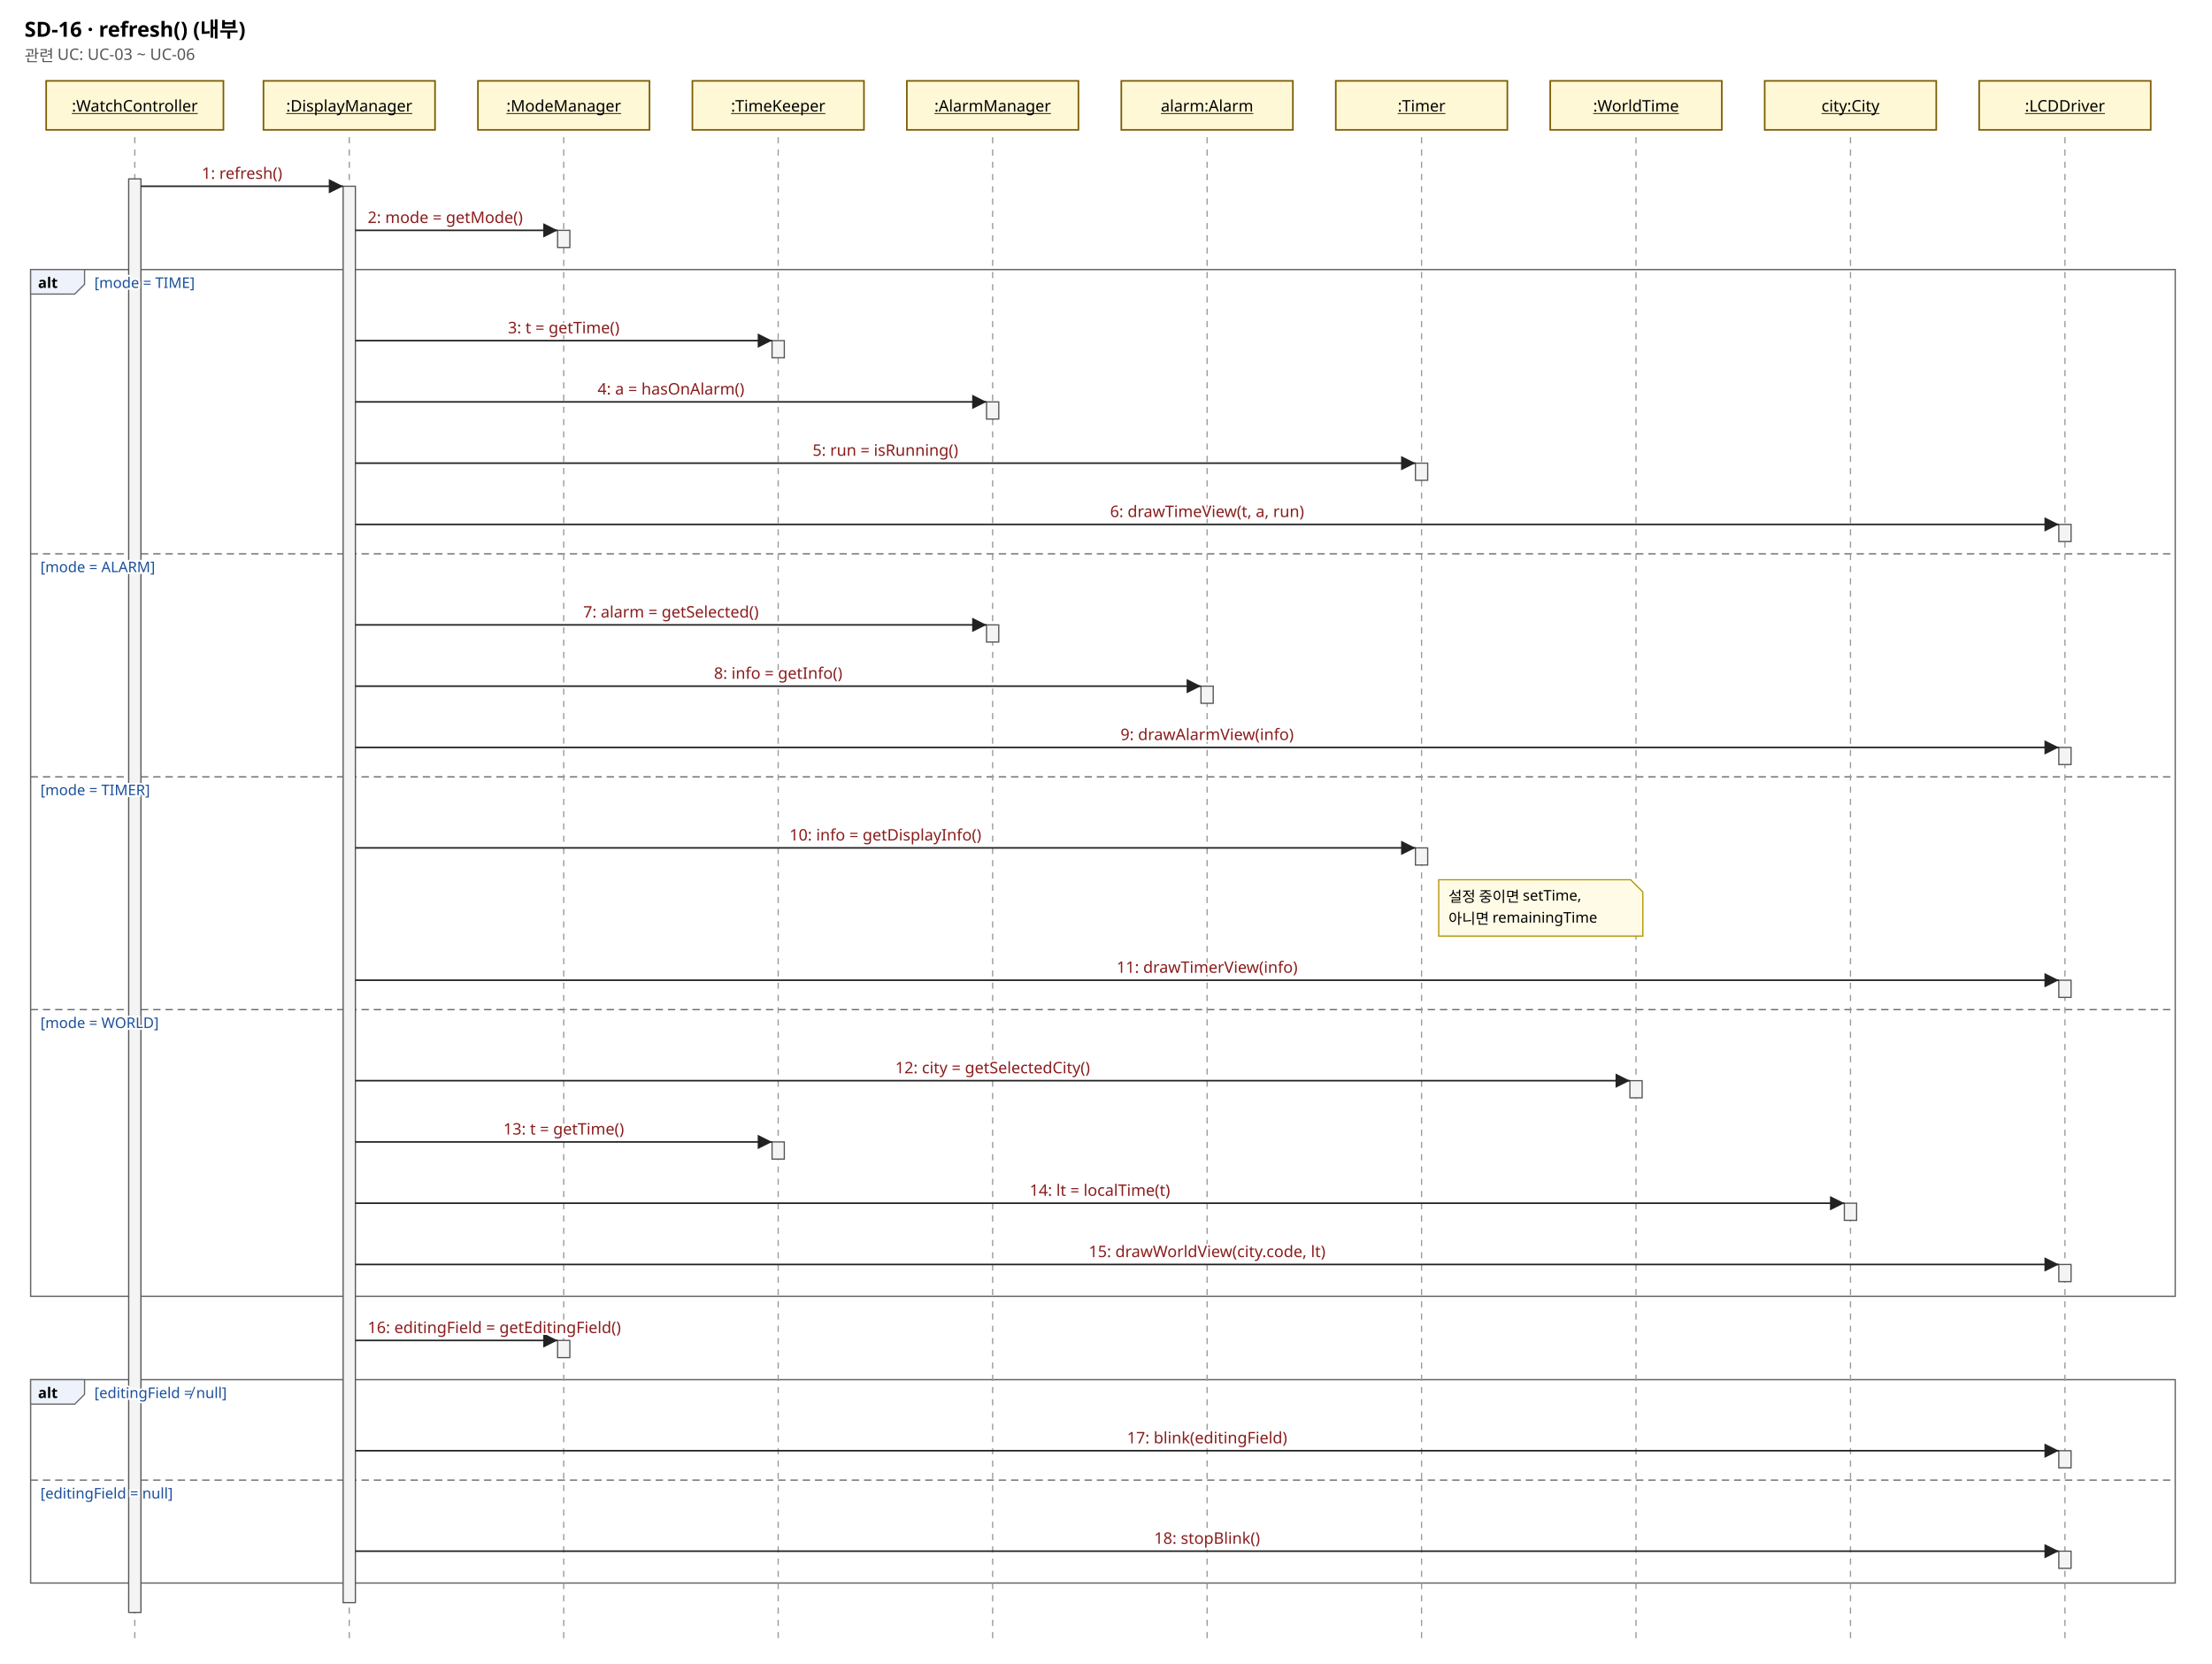
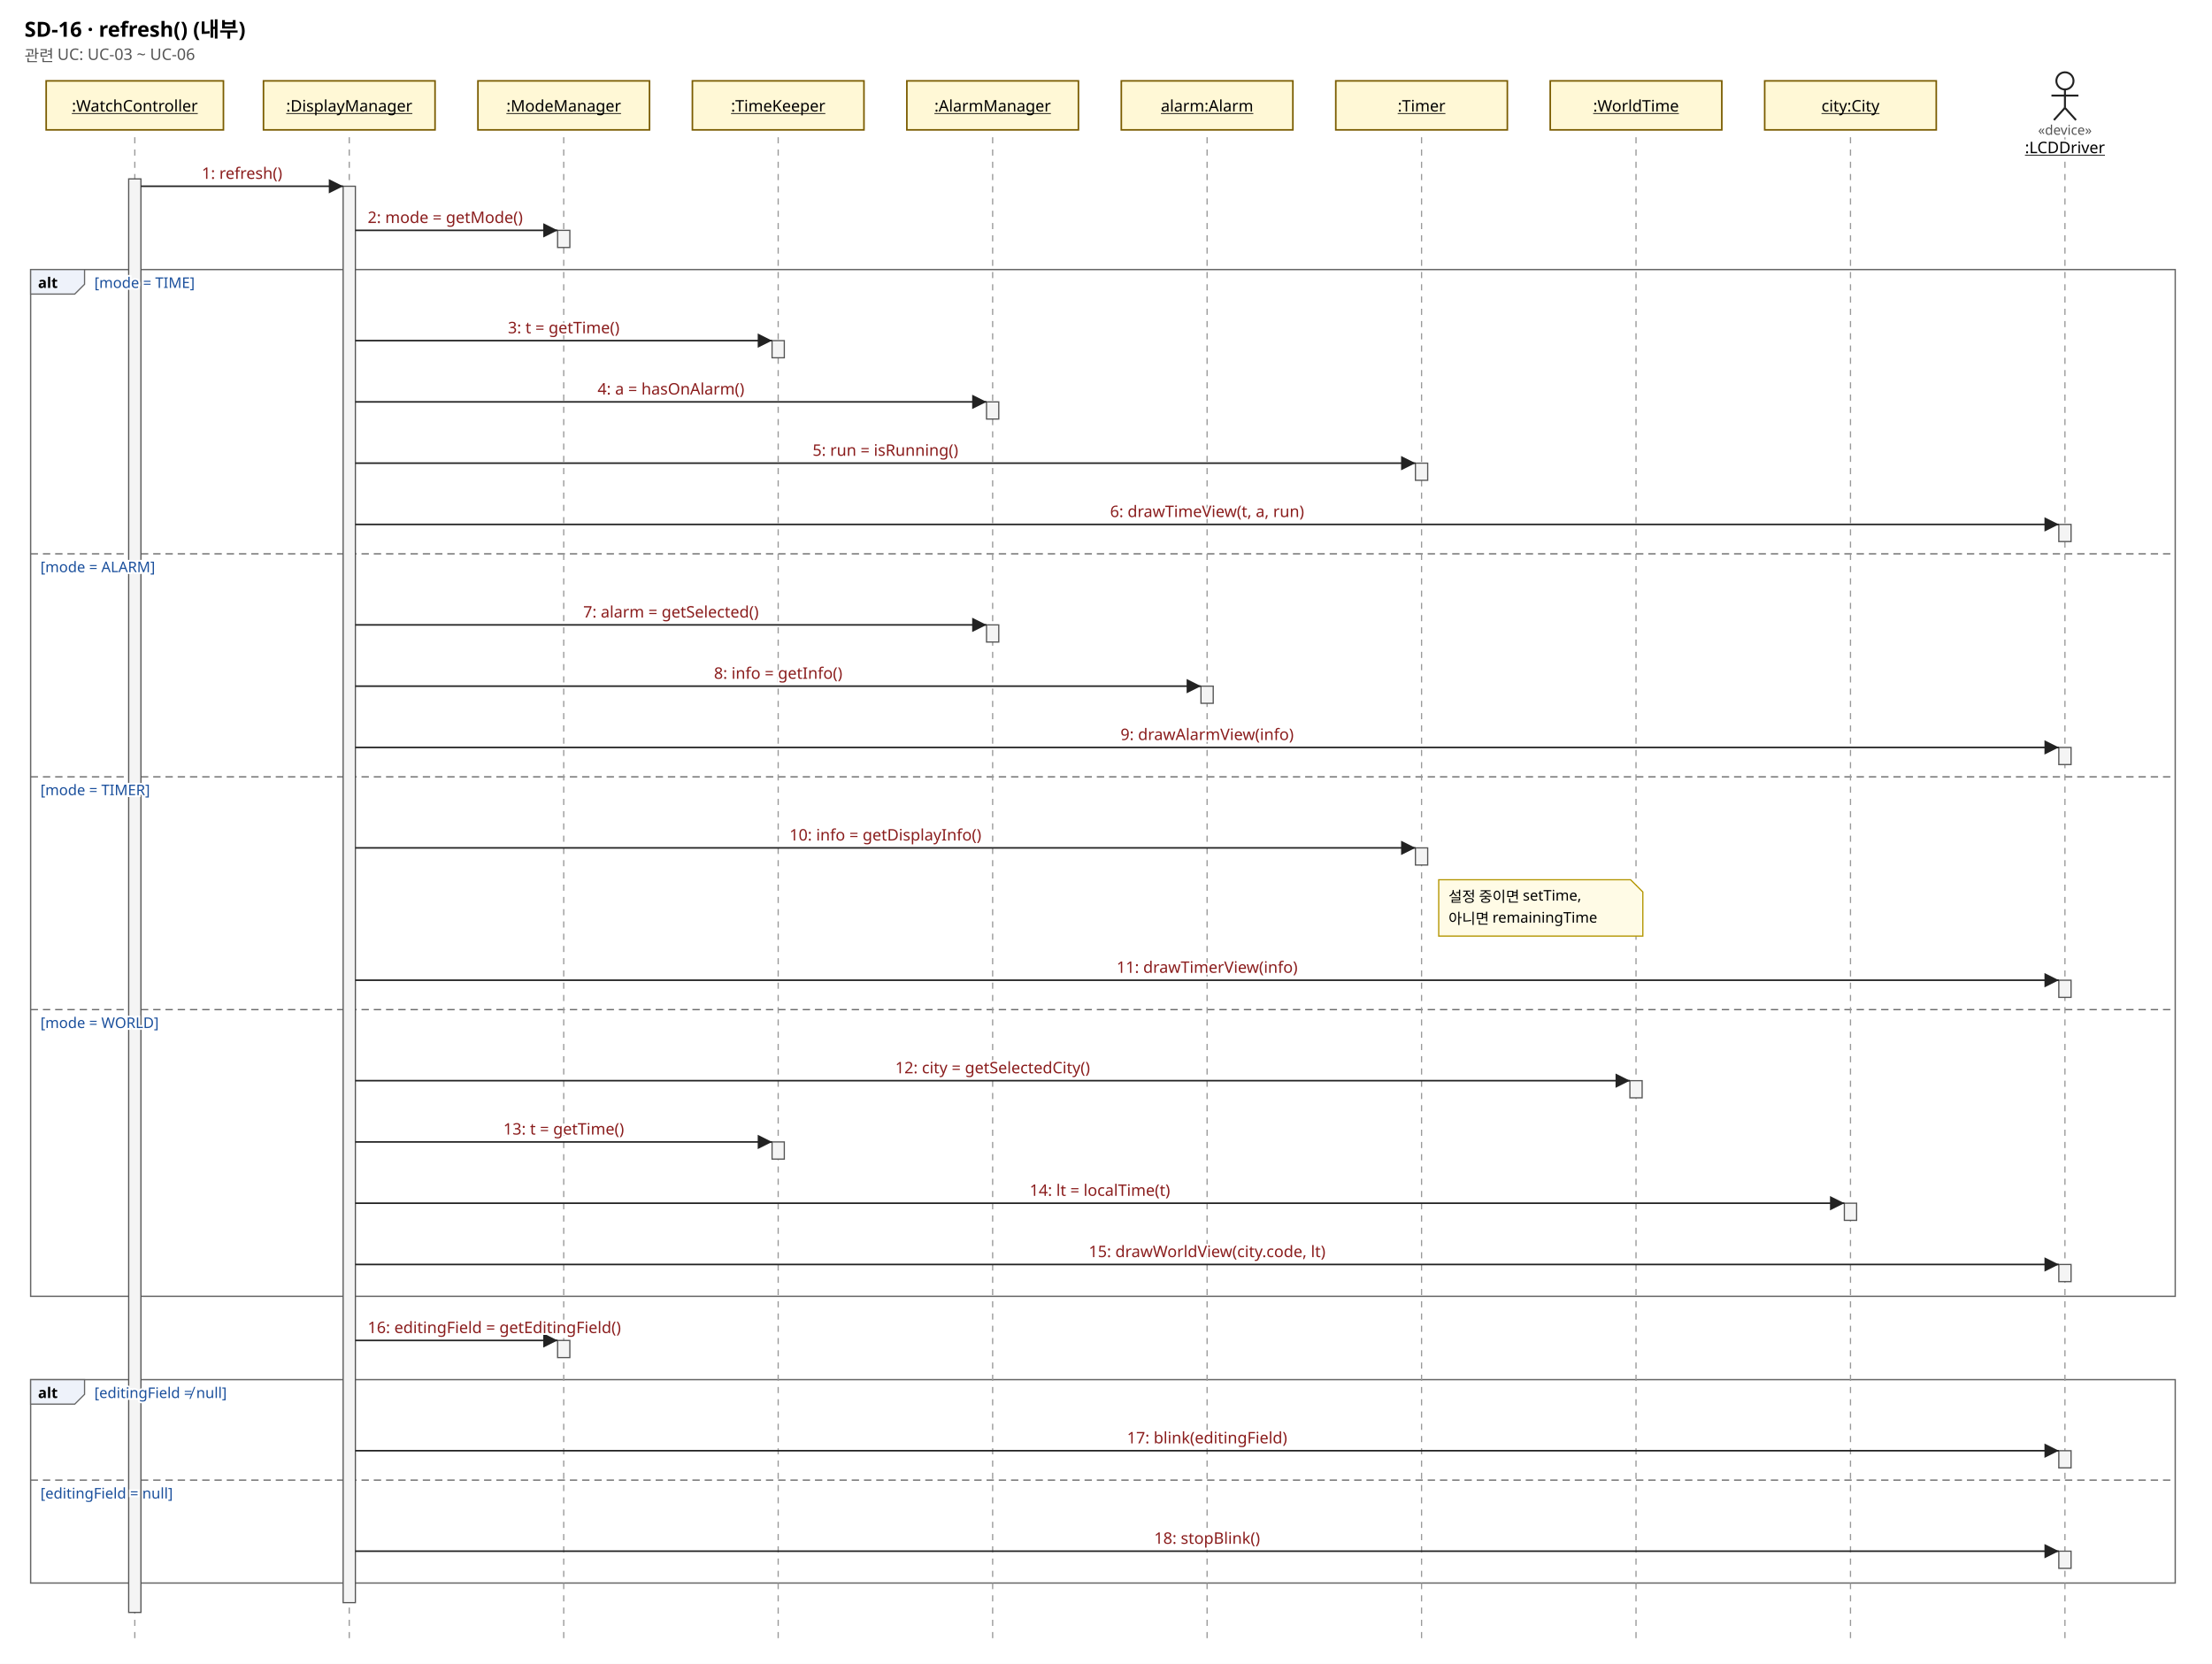
<svg xmlns="http://www.w3.org/2000/svg" width="1805" height="1358" viewBox="0 0 1805 1358" font-family="Malgun Gothic, Apple SD Gothic Neo, Noto Sans KR, WenQuanYi Zen Hei, sans-serif">
  <defs>
    <marker id="f" viewBox="0 0 10 10" refX="10" refY="5" markerWidth="9" markerHeight="9" orient="auto">
      <path d="M0,0 L10,5 L0,10 z" fill="#222" />
    </marker>
  </defs>
  <rect width="1805" height="1358" fill="#fff" />
  <text x="20" y="30" font-size="17" font-weight="bold">SD-16 · refresh()  (내부)</text>
  <text x="20" y="50" font-size="13" fill="#555">관련 UC: UC-03 ~ UC-06</text>
  <rect x="25" y="220" width="1750" height="838" fill="none" stroke="#666" stroke-width="1.1" />
  <path d="M25,220 h44 v12 l-8,8 h-36 z" fill="#eef2fa" stroke="#666" />
  <text x="31" y="235" font-size="12" font-weight="bold">alt</text>
  <line x1="25" y1="452" x2="1775" y2="452" stroke="#666" stroke-dasharray="6 4" />
  <line x1="25" y1="634" x2="1775" y2="634" stroke="#666" stroke-dasharray="6 4" />
  <line x1="25" y1="824" x2="1775" y2="824" stroke="#666" stroke-dasharray="6 4" />
  <rect x="25" y="1126" width="1750" height="166" fill="none" stroke="#666" stroke-width="1.1" />
  <path d="M25,1126 h44 v12 l-8,8 h-36 z" fill="#eef2fa" stroke="#666" />
  <text x="31" y="1141" font-size="12" font-weight="bold">alt</text>
  <line x1="25" y1="1208" x2="1775" y2="1208" stroke="#666" stroke-dasharray="6 4" />
  <line x1="110" y1="112" x2="110" y2="1338" stroke="#999" stroke-dasharray="5 5" />
  <rect x="37.68" y="66" width="144.64" height="40" fill="#fff8d6" stroke="#7a5c00" stroke-width="1.3" />
  <text x="110" y="91" text-anchor="middle" font-size="13" text-decoration="underline">:WatchController</text>
  <line x1="285" y1="112" x2="285" y2="1338" stroke="#999" stroke-dasharray="5 5" />
  <rect x="215.0" y="66" width="140" height="40" fill="#fff8d6" stroke="#7a5c00" stroke-width="1.3" />
  <text x="285" y="91" text-anchor="middle" font-size="13" text-decoration="underline">:DisplayManager</text>
  <line x1="460" y1="112" x2="460" y2="1338" stroke="#999" stroke-dasharray="5 5" />
  <rect x="390.0" y="66" width="140" height="40" fill="#fff8d6" stroke="#7a5c00" stroke-width="1.3" />
  <text x="460" y="91" text-anchor="middle" font-size="13" text-decoration="underline">:ModeManager</text>
  <line x1="635" y1="112" x2="635" y2="1338" stroke="#999" stroke-dasharray="5 5" />
  <rect x="565.0" y="66" width="140" height="40" fill="#fff8d6" stroke="#7a5c00" stroke-width="1.3" />
  <text x="635" y="91" text-anchor="middle" font-size="13" text-decoration="underline">:TimeKeeper</text>
  <line x1="810" y1="112" x2="810" y2="1338" stroke="#999" stroke-dasharray="5 5" />
  <rect x="740.0" y="66" width="140" height="40" fill="#fff8d6" stroke="#7a5c00" stroke-width="1.3" />
  <text x="810" y="91" text-anchor="middle" font-size="13" text-decoration="underline">:AlarmManager</text>
  <line x1="985" y1="112" x2="985" y2="1338" stroke="#999" stroke-dasharray="5 5" />
  <rect x="915.0" y="66" width="140" height="40" fill="#fff8d6" stroke="#7a5c00" stroke-width="1.3" />
  <text x="985" y="91" text-anchor="middle" font-size="13" text-decoration="underline">alarm:Alarm</text>
  <line x1="1160" y1="112" x2="1160" y2="1338" stroke="#999" stroke-dasharray="5 5" />
  <rect x="1090.0" y="66" width="140" height="40" fill="#fff8d6" stroke="#7a5c00" stroke-width="1.3" />
  <text x="1160" y="91" text-anchor="middle" font-size="13" text-decoration="underline">:Timer</text>
  <line x1="1335" y1="112" x2="1335" y2="1338" stroke="#999" stroke-dasharray="5 5" />
  <rect x="1265.0" y="66" width="140" height="40" fill="#fff8d6" stroke="#7a5c00" stroke-width="1.3" />
  <text x="1335" y="91" text-anchor="middle" font-size="13" text-decoration="underline">:WorldTime</text>
  <line x1="1510" y1="112" x2="1510" y2="1338" stroke="#999" stroke-dasharray="5 5" />
  <rect x="1440.0" y="66" width="140" height="40" fill="#fff8d6" stroke="#7a5c00" stroke-width="1.3" />
  <text x="1510" y="91" text-anchor="middle" font-size="13" text-decoration="underline">city:City</text>
  <line x1="1685" y1="112" x2="1685" y2="1338" stroke="#999" stroke-dasharray="5 5" />
-   <rect x="1615.0" y="66" width="140" height="40" fill="#fff8d6" stroke="#7a5c00" stroke-width="1.3" />
-   <text x="1685" y="91" text-anchor="middle" font-size="13" text-decoration="underline">:LCDDriver</text>
+   <g stroke="#222" stroke-width="1.6" fill="none">
+     <circle cx="1685" cy="66" r="7" />
+     <line x1="1685" y1="73" x2="1685" y2="88" />
+     <line x1="1674" y1="78" x2="1696" y2="78" />
+     <line x1="1685" y1="88" x2="1676" y2="98" />
+     <line x1="1685" y1="88" x2="1694" y2="98" />
+   </g>
+   <text x="1685" y="110" text-anchor="middle" font-size="11" fill="#555" stroke="#fff" stroke-width="4" paint-order="stroke">«device»</text>
+   <text x="1685" y="125" text-anchor="middle" font-size="13" text-decoration="underline" stroke="#fff" stroke-width="4" paint-order="stroke">:LCDDriver</text>
  <rect x="455" y="188" width="10" height="14" fill="#f4f4f4" stroke="#555" />
  <rect x="630" y="278" width="10" height="14" fill="#f4f4f4" stroke="#555" />
  <rect x="805" y="328" width="10" height="14" fill="#f4f4f4" stroke="#555" />
  <rect x="1155" y="378" width="10" height="14" fill="#f4f4f4" stroke="#555" />
  <rect x="1680" y="428" width="10" height="14" fill="#f4f4f4" stroke="#555" />
  <rect x="805" y="510" width="10" height="14" fill="#f4f4f4" stroke="#555" />
  <rect x="980" y="560" width="10" height="14" fill="#f4f4f4" stroke="#555" />
  <rect x="1680" y="610" width="10" height="14" fill="#f4f4f4" stroke="#555" />
  <rect x="1155" y="692" width="10" height="14" fill="#f4f4f4" stroke="#555" />
  <rect x="1680" y="800" width="10" height="14" fill="#f4f4f4" stroke="#555" />
  <rect x="1330" y="882" width="10" height="14" fill="#f4f4f4" stroke="#555" />
  <rect x="630" y="932" width="10" height="14" fill="#f4f4f4" stroke="#555" />
  <rect x="1505" y="982" width="10" height="14" fill="#f4f4f4" stroke="#555" />
  <rect x="1680" y="1032" width="10" height="14" fill="#f4f4f4" stroke="#555" />
  <rect x="455" y="1094" width="10" height="14" fill="#f4f4f4" stroke="#555" />
  <rect x="1680" y="1184" width="10" height="14" fill="#f4f4f4" stroke="#555" />
  <rect x="1680" y="1266" width="10" height="14" fill="#f4f4f4" stroke="#555" />
  <rect x="280" y="152" width="10" height="1156" fill="#f4f4f4" stroke="#555" />
  <rect x="105" y="146" width="10" height="1170" fill="#f4f4f4" stroke="#555" />
  <line x1="115" y1="152" x2="280" y2="152" stroke="#222" stroke-width="1.3" marker-end="url(#f)" />
  <text x="197.5" y="146" text-anchor="middle" font-size="13" fill="#8a1c1c" stroke="#fff" stroke-width="3" paint-order="stroke">1: refresh()</text>
  <line x1="290" y1="188" x2="455" y2="188" stroke="#222" stroke-width="1.3" marker-end="url(#f)" />
  <text x="300" y="182" font-size="13" fill="#8a1c1c" stroke="#fff" stroke-width="3" paint-order="stroke">2: mode = getMode()</text>
  <line x1="290" y1="278" x2="630" y2="278" stroke="#222" stroke-width="1.3" marker-end="url(#f)" />
  <text x="460.0" y="272" text-anchor="middle" font-size="13" fill="#8a1c1c" stroke="#fff" stroke-width="3" paint-order="stroke">3: t = getTime()</text>
  <line x1="290" y1="328" x2="805" y2="328" stroke="#222" stroke-width="1.3" marker-end="url(#f)" />
  <text x="547.5" y="322" text-anchor="middle" font-size="13" fill="#8a1c1c" stroke="#fff" stroke-width="3" paint-order="stroke">4: a = hasOnAlarm()</text>
  <line x1="290" y1="378" x2="1155" y2="378" stroke="#222" stroke-width="1.3" marker-end="url(#f)" />
  <text x="722.5" y="372" text-anchor="middle" font-size="13" fill="#8a1c1c" stroke="#fff" stroke-width="3" paint-order="stroke">5: run = isRunning()</text>
  <line x1="290" y1="428" x2="1680" y2="428" stroke="#222" stroke-width="1.3" marker-end="url(#f)" />
  <text x="985.0" y="422" text-anchor="middle" font-size="13" fill="#8a1c1c" stroke="#fff" stroke-width="3" paint-order="stroke">6: drawTimeView(t, a, run)</text>
  <line x1="290" y1="510" x2="805" y2="510" stroke="#222" stroke-width="1.3" marker-end="url(#f)" />
  <text x="547.5" y="504" text-anchor="middle" font-size="13" fill="#8a1c1c" stroke="#fff" stroke-width="3" paint-order="stroke">7: alarm = getSelected()</text>
  <line x1="290" y1="560" x2="980" y2="560" stroke="#222" stroke-width="1.3" marker-end="url(#f)" />
  <text x="635.0" y="554" text-anchor="middle" font-size="13" fill="#8a1c1c" stroke="#fff" stroke-width="3" paint-order="stroke">8: info = getInfo()</text>
  <line x1="290" y1="610" x2="1680" y2="610" stroke="#222" stroke-width="1.3" marker-end="url(#f)" />
  <text x="985.0" y="604" text-anchor="middle" font-size="13" fill="#8a1c1c" stroke="#fff" stroke-width="3" paint-order="stroke">9: drawAlarmView(info)</text>
  <line x1="290" y1="692" x2="1155" y2="692" stroke="#222" stroke-width="1.3" marker-end="url(#f)" />
  <text x="722.5" y="686" text-anchor="middle" font-size="13" fill="#8a1c1c" stroke="#fff" stroke-width="3" paint-order="stroke">10: info = getDisplayInfo()</text>
  <path d="M1174,718 h156.56 l10,10 v36 h-166.56 z" fill="#fffbe6" stroke="#b39500" />
  <text x="1182" y="736" font-size="12">설정 중이면 setTime,</text>
  <text x="1182" y="754" font-size="12">아니면 remainingTime</text>
  <line x1="290" y1="800" x2="1680" y2="800" stroke="#222" stroke-width="1.3" marker-end="url(#f)" />
  <text x="985.0" y="794" text-anchor="middle" font-size="13" fill="#8a1c1c" stroke="#fff" stroke-width="3" paint-order="stroke">11: drawTimerView(info)</text>
  <line x1="290" y1="882" x2="1330" y2="882" stroke="#222" stroke-width="1.3" marker-end="url(#f)" />
  <text x="810.0" y="876" text-anchor="middle" font-size="13" fill="#8a1c1c" stroke="#fff" stroke-width="3" paint-order="stroke">12: city = getSelectedCity()</text>
  <line x1="290" y1="932" x2="630" y2="932" stroke="#222" stroke-width="1.3" marker-end="url(#f)" />
  <text x="460.0" y="926" text-anchor="middle" font-size="13" fill="#8a1c1c" stroke="#fff" stroke-width="3" paint-order="stroke">13: t = getTime()</text>
  <line x1="290" y1="982" x2="1505" y2="982" stroke="#222" stroke-width="1.3" marker-end="url(#f)" />
  <text x="897.5" y="976" text-anchor="middle" font-size="13" fill="#8a1c1c" stroke="#fff" stroke-width="3" paint-order="stroke">14: lt = localTime(t)</text>
  <line x1="290" y1="1032" x2="1680" y2="1032" stroke="#222" stroke-width="1.3" marker-end="url(#f)" />
  <text x="985.0" y="1026" text-anchor="middle" font-size="13" fill="#8a1c1c" stroke="#fff" stroke-width="3" paint-order="stroke">15: drawWorldView(city.code, lt)</text>
  <line x1="290" y1="1094" x2="455" y2="1094" stroke="#222" stroke-width="1.3" marker-end="url(#f)" />
  <text x="300" y="1088" font-size="13" fill="#8a1c1c" stroke="#fff" stroke-width="3" paint-order="stroke">16: editingField = getEditingField()</text>
  <line x1="290" y1="1184" x2="1680" y2="1184" stroke="#222" stroke-width="1.3" marker-end="url(#f)" />
  <text x="985.0" y="1178" text-anchor="middle" font-size="13" fill="#8a1c1c" stroke="#fff" stroke-width="3" paint-order="stroke">17: blink(editingField)</text>
  <line x1="290" y1="1266" x2="1680" y2="1266" stroke="#222" stroke-width="1.3" marker-end="url(#f)" />
  <text x="985.0" y="1260" text-anchor="middle" font-size="13" fill="#8a1c1c" stroke="#fff" stroke-width="3" paint-order="stroke">18: stopBlink()</text>
  <text x="77" y="235" font-size="12" fill="#1a4f9c" stroke="#fff" stroke-width="3" paint-order="stroke">[mode = TIME]</text>
  <text x="33" y="467" font-size="12" fill="#1a4f9c" stroke="#fff" stroke-width="3" paint-order="stroke">[mode = ALARM]</text>
  <text x="33" y="649" font-size="12" fill="#1a4f9c" stroke="#fff" stroke-width="3" paint-order="stroke">[mode = TIMER]</text>
  <text x="33" y="839" font-size="12" fill="#1a4f9c" stroke="#fff" stroke-width="3" paint-order="stroke">[mode = WORLD]</text>
  <text x="77" y="1141" font-size="12" fill="#1a4f9c" stroke="#fff" stroke-width="3" paint-order="stroke">[editingField ≠ null]</text>
  <text x="33" y="1223" font-size="12" fill="#1a4f9c" stroke="#fff" stroke-width="3" paint-order="stroke">[editingField = null]</text>
</svg>
